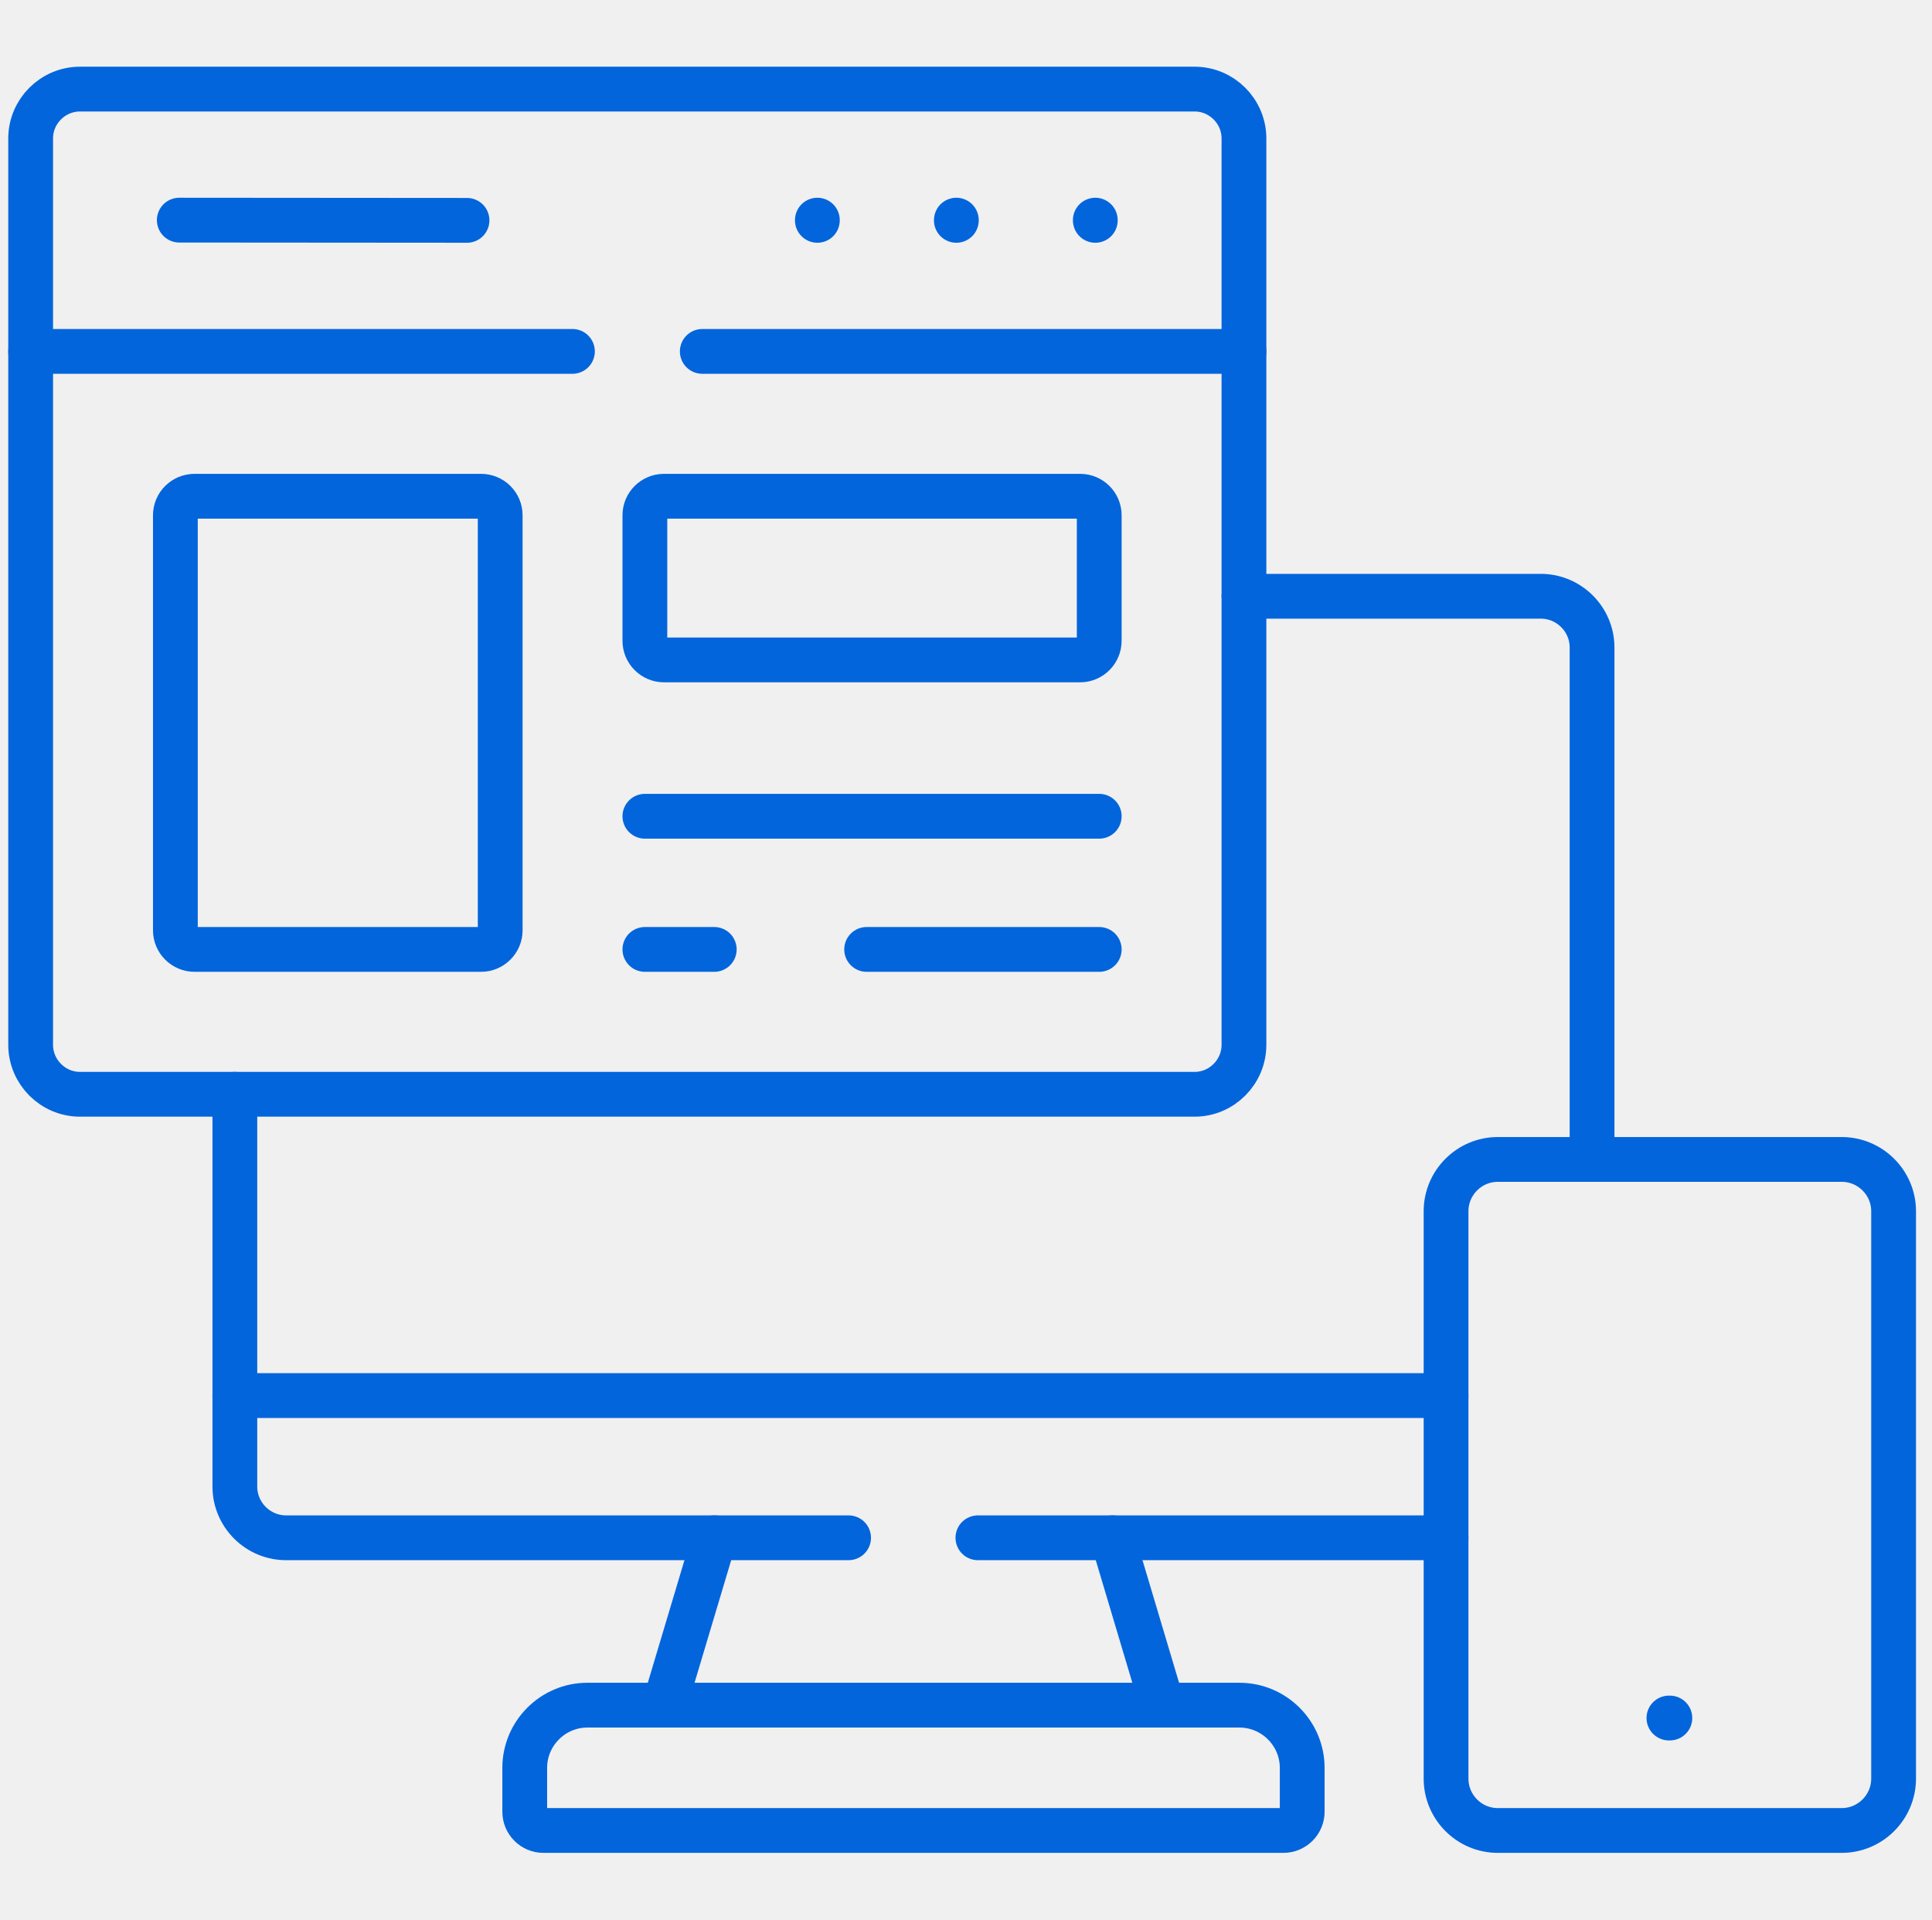
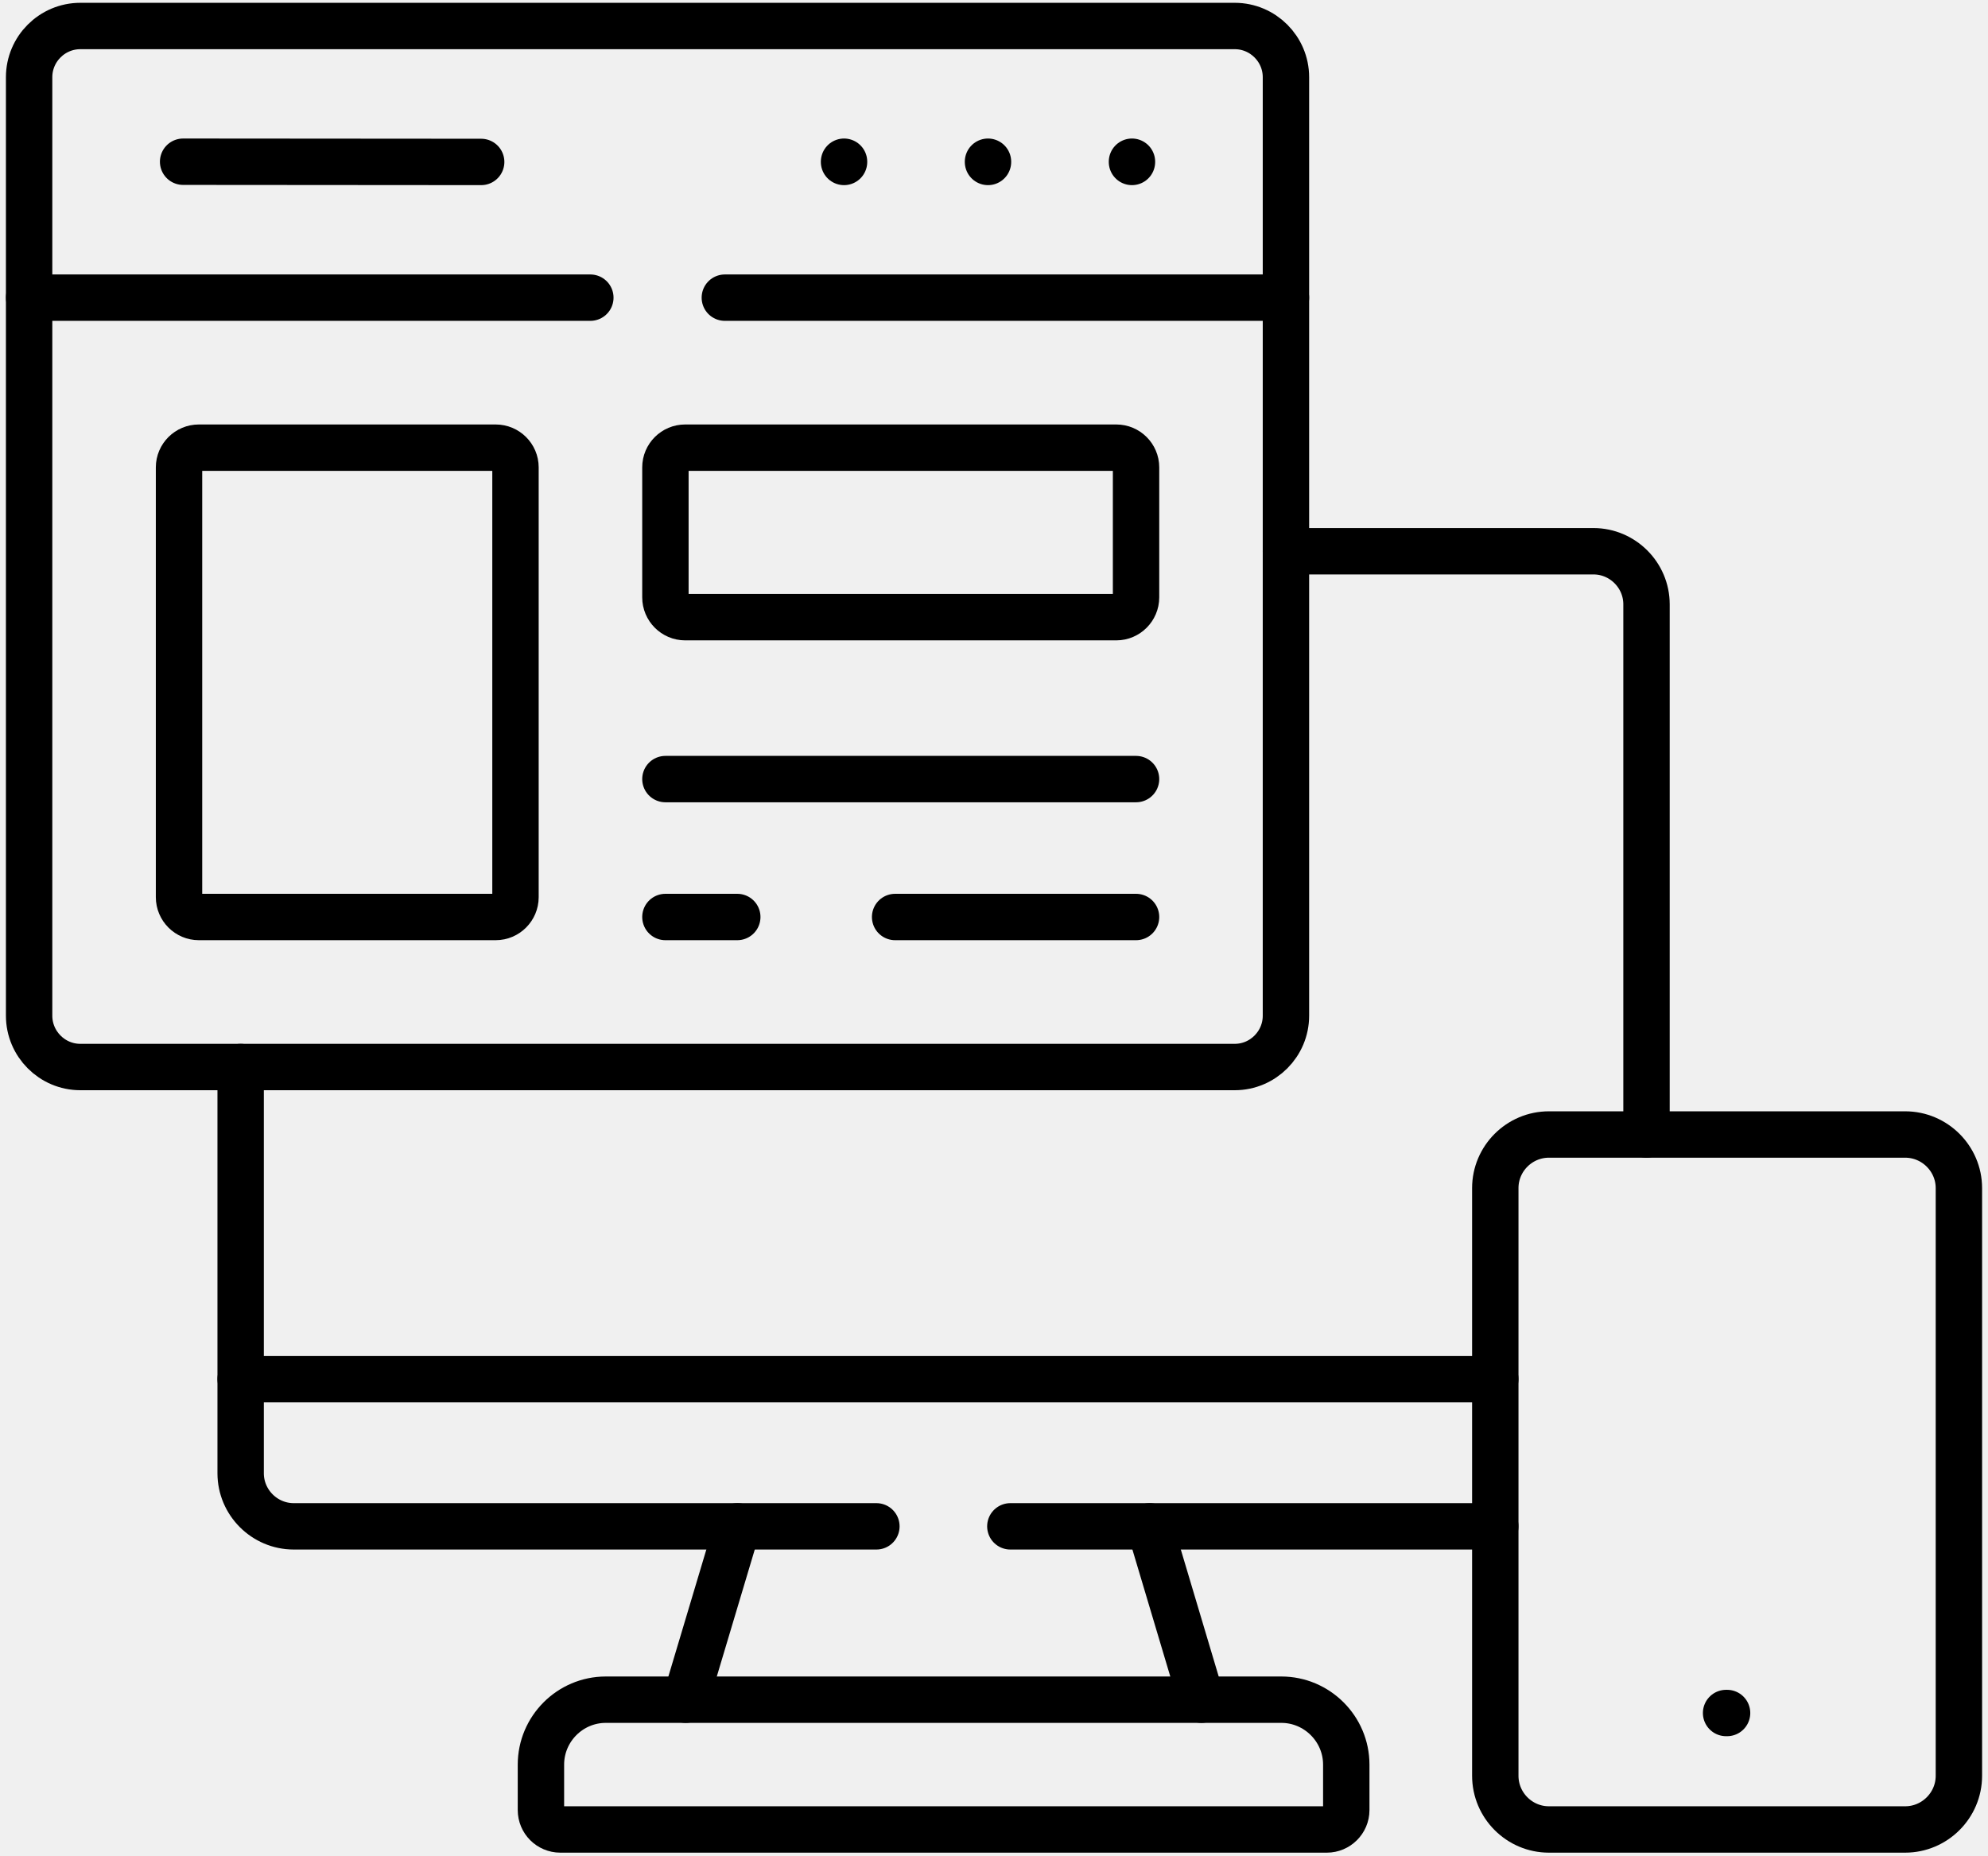
- <svg xmlns="http://www.w3.org/2000/svg" width="151" height="150" viewBox="0 0 151 150" fill="none">
-   <g clip-path="url(#clip0_8767_5136)">
-     <mask id="mask0_8767_5136" style="mask-type:luminance" maskUnits="userSpaceOnUse" x="0" y="0" width="151" height="150">
-       <path d="M0.199 1.52588e-05H150.199V150H0.199V1.52588e-05Z" fill="white" />
-     </mask>
-     <g mask="url(#mask0_8767_5136)">
-       <path d="M42.473 143.038H100.315C101.112 143.038 101.777 142.382 101.777 141.576V138.146C101.777 135.447 99.568 133.246 96.877 133.246H45.903C43.212 133.246 41.012 135.447 41.012 138.146V141.576C41.012 142.382 41.668 143.038 42.473 143.038Z" stroke="#0265DC" stroke-width="3.5" stroke-miterlimit="10" stroke-linecap="round" stroke-linejoin="round" />
-       <path d="M51.934 133.246L55.845 120.166M86.946 120.166L90.849 133.246" stroke="#0265DC" stroke-width="3.5" stroke-miterlimit="10" stroke-linecap="round" stroke-linejoin="round" />
-       <path d="M18.355 109.054H113.02" stroke="#0265DC" stroke-width="3.5" stroke-miterlimit="10" stroke-linecap="round" stroke-linejoin="round" />
-       <path d="M2.395 81.64C2.395 83.766 4.13 85.51 6.256 85.51H93.364C95.49 85.51 97.225 83.766 97.225 81.64V10.824C97.225 8.698 95.49 6.962 93.364 6.962H6.256C4.13 6.962 2.395 8.698 2.395 10.824V81.64Z" stroke="#0265DC" stroke-width="3.5" stroke-miterlimit="10" stroke-linecap="round" stroke-linejoin="round" />
-       <path d="M66.323 120.166H22.358C20.157 120.166 18.355 118.364 18.355 116.163V85.51M113.02 120.166H76.43M97.225 46.593H120.428C122.629 46.593 124.431 48.395 124.431 50.596V90.6" stroke="#0265DC" stroke-width="3.5" stroke-miterlimit="10" stroke-linecap="round" stroke-linejoin="round" />
-       <path d="M54.888 27.459H97.226M2.395 27.459H44.74" stroke="#0265DC" stroke-width="3.5" stroke-miterlimit="10" stroke-linecap="round" stroke-linejoin="round" />
-       <path d="M85.606 17.202V17.219" stroke="#0265DC" stroke-width="3.5" stroke-miterlimit="10" stroke-linecap="round" stroke-linejoin="round" />
-       <path d="M74.746 17.202V17.219" stroke="#0265DC" stroke-width="3.5" stroke-miterlimit="10" stroke-linecap="round" stroke-linejoin="round" />
-       <path d="M63.883 17.202V17.219" stroke="#0265DC" stroke-width="3.5" stroke-miterlimit="10" stroke-linecap="round" stroke-linejoin="round" />
-       <path d="M14.012 17.202L36.501 17.219" stroke="#0265DC" stroke-width="3.5" stroke-miterlimit="10" stroke-linecap="round" stroke-linejoin="round" />
-       <path d="M84.427 38.778H51.889C51.075 38.778 50.402 39.443 50.402 40.265V50.073C50.402 50.895 51.075 51.567 51.889 51.567H84.427C85.24 51.567 85.913 50.895 85.913 50.073V40.265C85.913 39.443 85.24 38.778 84.427 38.778Z" stroke="#0265DC" stroke-width="3.5" stroke-miterlimit="10" stroke-linecap="round" stroke-linejoin="round" />
-       <path d="M85.913 63.784H50.402" stroke="#0265DC" stroke-width="3.5" stroke-miterlimit="10" stroke-linecap="round" stroke-linejoin="round" />
-       <path d="M67.734 74.19H85.913M50.402 74.19H55.825" stroke="#0265DC" stroke-width="3.5" stroke-miterlimit="10" stroke-linecap="round" stroke-linejoin="round" />
-       <path d="M130.512 134.251H130.438" stroke="#0265DC" stroke-width="3.5" stroke-miterlimit="10" stroke-linecap="round" stroke-linejoin="round" />
-       <path d="M117.064 143.038H143.946C146.172 143.038 147.999 141.219 147.999 138.985V94.645C147.999 92.419 146.172 90.601 143.946 90.601H117.064C114.838 90.601 113.02 92.419 113.02 94.645V138.985C113.02 141.219 114.838 143.038 117.064 143.038Z" stroke="#0265DC" stroke-width="3.5" stroke-miterlimit="10" stroke-linecap="round" stroke-linejoin="round" />
-       <path d="M15.202 38.778H37.6C38.422 38.778 39.094 39.443 39.094 40.265V72.695C39.094 73.517 38.422 74.19 37.6 74.19H15.202C14.38 74.19 13.707 73.517 13.707 72.695V40.265C13.707 39.443 14.38 38.778 15.202 38.778Z" stroke="#0265DC" stroke-width="3.5" stroke-miterlimit="10" stroke-linecap="round" stroke-linejoin="round" />
-     </g>
-   </g>
-   <defs>
-     <clipPath id="clip0_8767_5136">
-       <rect width="150" height="150" fill="white" transform="translate(0.199219)" />
-     </clipPath>
-   </defs>
+ <svg xmlns="http://www.w3.org/2000/svg" viewBox="0 0 150 140" fill="none" stroke="currentColor">
+   <path d="M42.276 138.038H100.118C100.915 138.038 101.58 137.382 101.58 136.576V133.146C101.58 130.447 99.371 128.246 96.68 128.246H45.706C43.015 128.246 40.815 130.447 40.815 133.146V136.576C40.815 137.382 41.47 138.038 42.276 138.038Z" stroke="currentColor" stroke-width="3.5" stroke-miterlimit="10" stroke-linecap="round" stroke-linejoin="round" />
+   <path d="M51.734 128.246L55.646 115.166M86.747 115.166L90.65 128.246" stroke="currentColor" stroke-width="3.5" stroke-miterlimit="10" stroke-linecap="round" stroke-linejoin="round" />
+   <path d="M18.158 104.054H112.823" stroke="currentColor" stroke-width="3.5" stroke-miterlimit="10" stroke-linecap="round" stroke-linejoin="round" />
+   <path d="M2.197 76.64C2.197 78.766 3.933 80.51 6.059 80.51H93.166C95.293 80.51 97.028 78.766 97.028 76.64V5.824C97.028 3.698 95.293 1.962 93.166 1.962H6.059C3.933 1.962 2.197 3.698 2.197 5.824V76.64Z" stroke="currentColor" stroke-width="3.5" stroke-miterlimit="10" stroke-linecap="round" stroke-linejoin="round" />
+   <path d="M66.126 115.166H22.161C19.96 115.166 18.158 113.364 18.158 111.163V80.51M112.823 115.166H76.233M97.028 41.593H120.231C122.431 41.593 124.234 43.395 124.234 45.596V85.6" stroke="currentColor" stroke-width="3.5" stroke-miterlimit="10" stroke-linecap="round" stroke-linejoin="round" />
+   <path d="M54.691 22.459H97.028M2.197 22.459H44.543" stroke="currentColor" stroke-width="3.5" stroke-miterlimit="10" stroke-linecap="round" stroke-linejoin="round" />
+   <path d="M85.41 12.202V12.219" stroke="currentColor" stroke-width="3.5" stroke-miterlimit="10" stroke-linecap="round" stroke-linejoin="round" />
+   <path d="M74.547 12.202V12.219" stroke="currentColor" stroke-width="3.5" stroke-miterlimit="10" stroke-linecap="round" stroke-linejoin="round" />
+   <path d="M63.685 12.202V12.219" stroke="currentColor" stroke-width="3.5" stroke-miterlimit="10" stroke-linecap="round" stroke-linejoin="round" />
+   <path d="M13.816 12.202L36.306 12.219" stroke="currentColor" stroke-width="3.5" stroke-miterlimit="10" stroke-linecap="round" stroke-linejoin="round" />
+   <path d="M84.231 33.778H51.694C50.88 33.778 50.207 34.443 50.207 35.265V45.073C50.207 45.895 50.88 46.567 51.694 46.567H84.231C85.045 46.567 85.718 45.895 85.718 45.073V35.265C85.718 34.443 85.045 33.778 84.231 33.778Z" stroke="currentColor" stroke-width="3.5" stroke-miterlimit="10" stroke-linecap="round" stroke-linejoin="round" />
+   <path d="M85.718 58.784H50.207" stroke="currentColor" stroke-width="3.5" stroke-miterlimit="10" stroke-linecap="round" stroke-linejoin="round" />
+   <path d="M67.539 69.19H85.718M50.207 69.19H55.63" stroke="currentColor" stroke-width="3.5" stroke-miterlimit="10" stroke-linecap="round" stroke-linejoin="round" />
+   <path d="M130.313 129.251H130.238" stroke="currentColor" stroke-width="3.5" stroke-miterlimit="10" stroke-linecap="round" stroke-linejoin="round" />
+   <path d="M116.869 138.038H143.751C145.976 138.038 147.804 136.219 147.804 133.985V89.645C147.804 87.419 145.976 85.601 143.751 85.601H116.869C114.643 85.601 112.824 87.419 112.824 89.645V133.985C112.824 136.219 114.643 138.038 116.869 138.038Z" stroke="currentColor" stroke-width="3.5" stroke-miterlimit="10" stroke-linecap="round" stroke-linejoin="round" />
+   <path d="M15.003 33.778H37.401C38.223 33.778 38.895 34.443 38.895 35.265V67.695C38.895 68.517 38.223 69.19 37.401 69.19H15.003C14.181 69.19 13.508 68.517 13.508 67.695V35.265C13.508 34.443 14.181 33.778 15.003 33.778Z" stroke="currentColor" stroke-width="3.5" stroke-miterlimit="10" stroke-linecap="round" stroke-linejoin="round" />
</svg>
